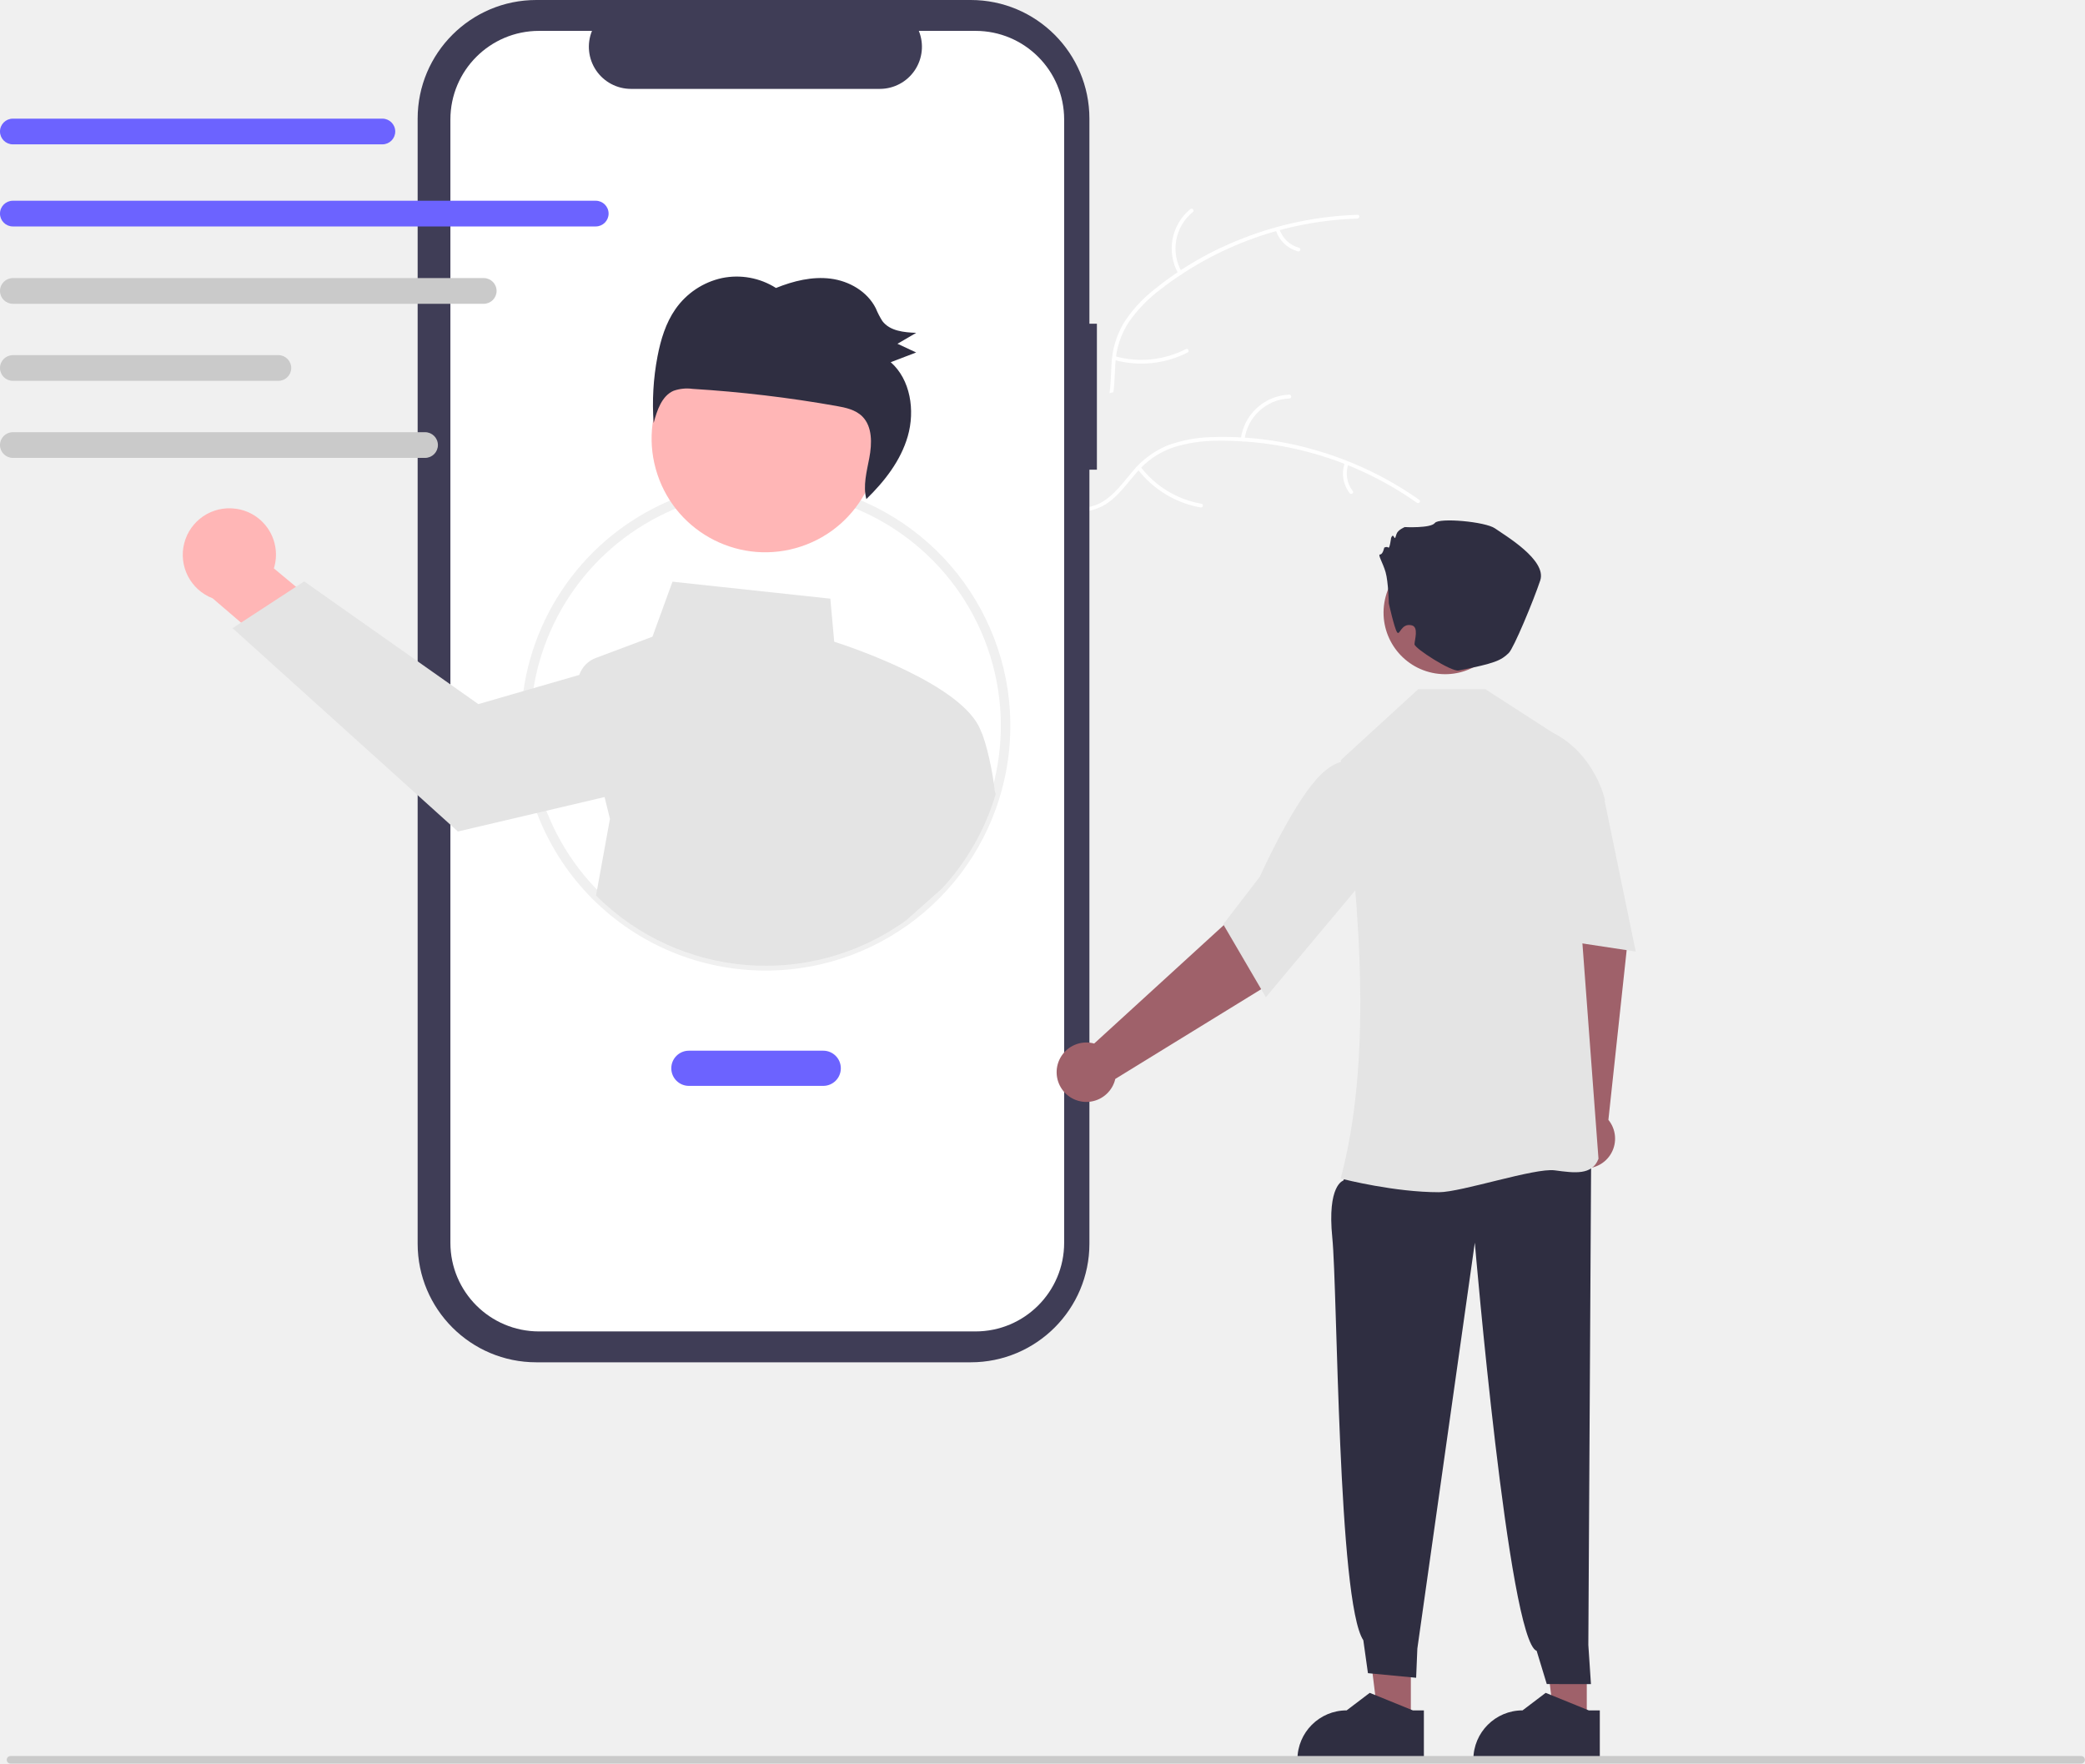
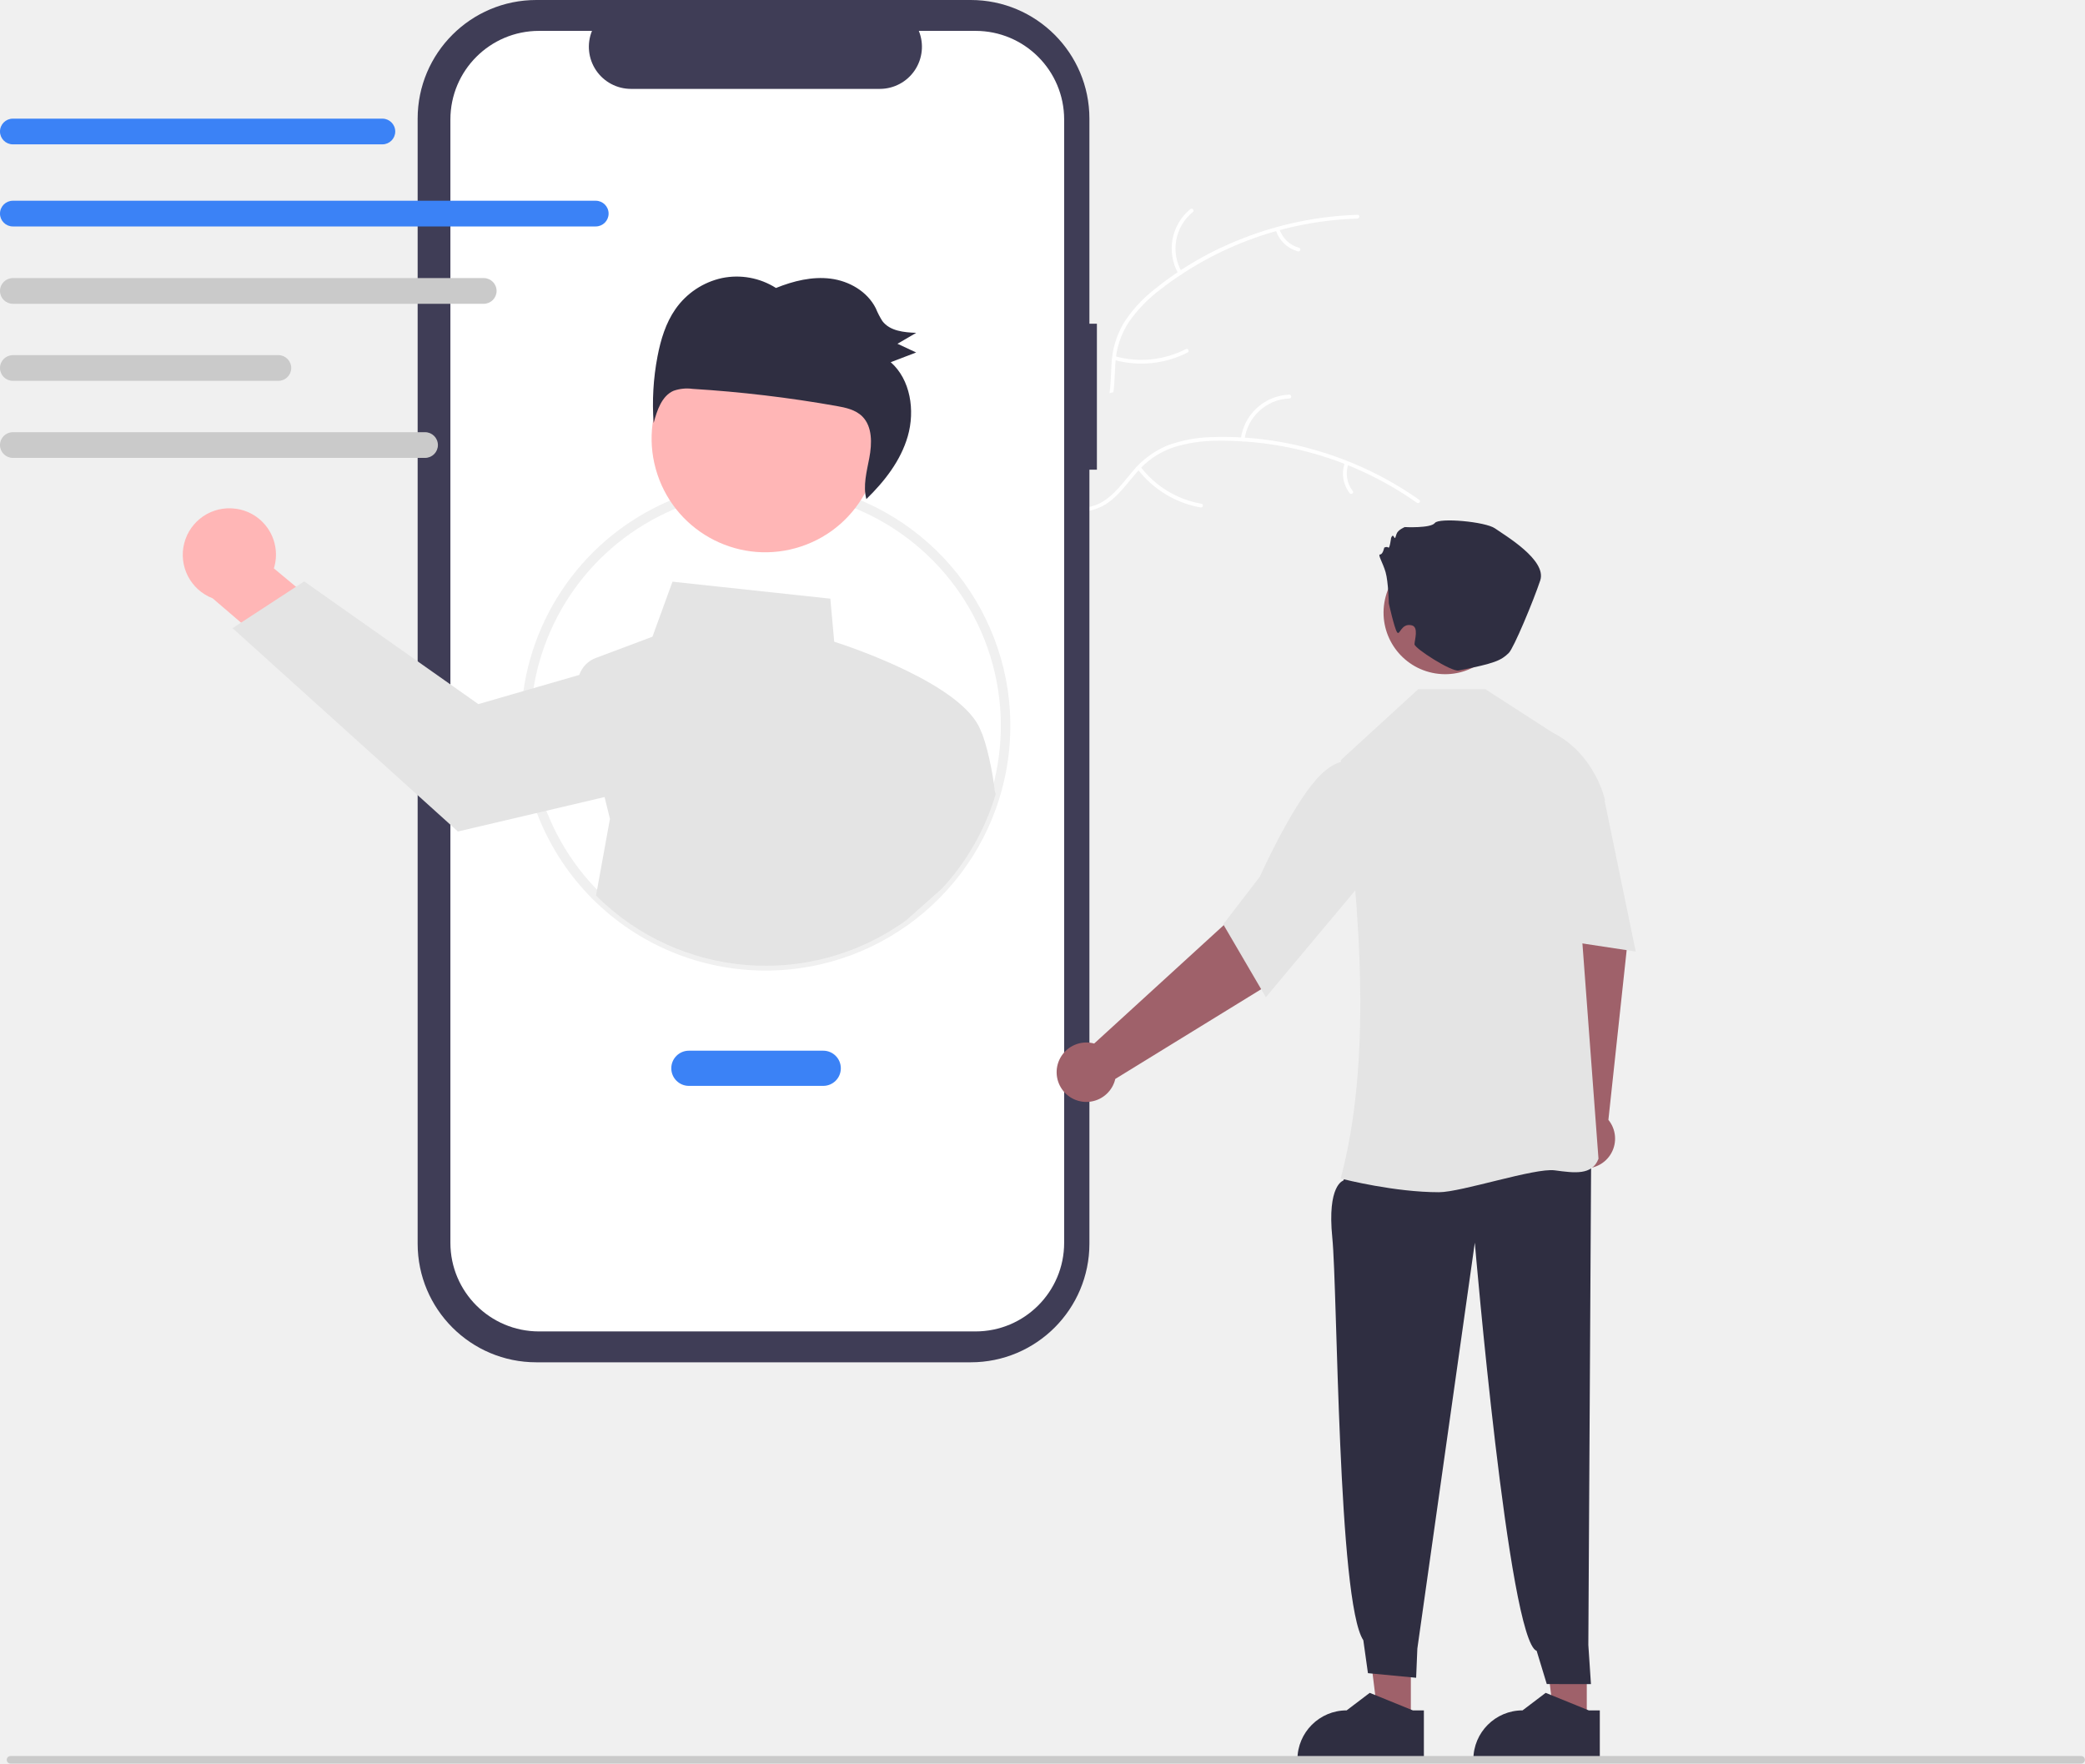
<svg xmlns="http://www.w3.org/2000/svg" data-name="Layer 1" width="651.813" height="551.31" viewBox="0 0 651.813 551.31">
  <path d="M622.711,251.781c21.623-15.974,52.067-22.097,75.887-9.635A123.863,123.863,0,0,0,636.96,300.735c-4.972,10.119-9.449,21.892-19.708,26.569-6.383,2.91-13.917,2.348-20.528-.002-6.61-2.35-12.49-6.342-18.288-10.292l-1.739-.209C587.016,291.976,601.087,267.755,622.711,251.781Z" transform="translate(-274.0937 -174.3448)" fill="#f0f0f0" />
  <path d="M698.406,242.676a105.87,105.87,0,0,0-61.321,21.969,45.591,45.591,0,0,0-9.99,10.21,26.149,26.149,0,0,0-4.311,13.069c-.315,4.343-.135,8.823-1.5,13.014a16.011,16.011,0,0,1-8.936,9.571c-5.125,2.317-10.778,2.653-16.316,2.791-6.15.152-12.54.213-18.133,3.109-.678.351-1.182-.721-.506-1.071,9.731-5.038,21.102-1.751,31.329-4.749,4.772-1.399,9.152-4.245,11.068-9.006,1.676-4.164,1.493-8.783,1.774-13.183a27.903,27.903,0,0,1,3.739-12.936,42.148,42.148,0,0,1,9.561-10.556,102.713,102.713,0,0,1,27.793-16.065,107.747,107.747,0,0,1,35.853-7.345c.76-.024.651,1.157-.104,1.18Z" transform="translate(-274.0937 -174.3448)" fill="#fff" />
  <path d="M642.503,259.937a15.884,15.884,0,0,1,3.732-20.227c.592-.48,1.366.418.773.899a14.708,14.708,0,0,0-3.433,18.822c.383.659-.691,1.161-1.071.506Z" transform="translate(-274.0937 -174.3448)" fill="#fff" />
  <path d="M622.654,285.702a30.615,30.615,0,0,0,22.199-2.237c.679-.348,1.184.723.506,1.071a31.844,31.844,0,0,1-23.105,2.281c-.735-.208-.331-1.322.4-1.115Z" transform="translate(-274.0937 -174.3448)" fill="#fff" />
  <path d="M674.046,245.936a8.991,8.991,0,0,0,6.183,5.878c.737.198.333,1.312-.4,1.115a10.075,10.075,0,0,1-6.855-6.488.612.612,0,0,1,.283-.789.595.595,0,0,1,.789.283Z" transform="translate(-274.0937 -174.3448)" fill="#fff" />
  <path d="M717.485,331.188c-.464-.111-.928-.222-1.399-.326a118.407,118.407,0,0,0-18.997-2.831c-.494-.041-.996-.075-1.49-.102a124.827,124.827,0,0,0-45.575,5.914,121.222,121.222,0,0,0-17.027,7.022c-7.581,3.825-15.497,8.575-23.658,9.64a20.796,20.796,0,0,1-2.566.203L576.577,318.938c-.032-.107-.072-.207-.105-.314l-1.264-1.213c.273-.163.56-.325.833-.488.158-.095.323-.183.481-.278.107-.061.215-.122.309-.183.036-.02.072-.041.1-.054.094-.061.187-.108.273-.163q2.401-1.371,4.829-2.714c.007-.007.007-.007.021-.007,12.353-6.787,25.382-12.603,38.878-16.256.406-.11.819-.227,1.239-.322a115.673,115.673,0,0,1,18.582-3.326,102.262,102.262,0,0,1,10.338-.43,85.037,85.037,0,0,1,26.214,4.444c16.846,5.677,31.689,16.679,39.587,32.349C717.095,330.385,717.29,330.78,717.485,331.188Z" transform="translate(-274.0937 -174.3448)" fill="#f0f0f0" />
  <path d="M717.014,331.499a105.87,105.87,0,0,0-62.188-19.378,45.591,45.591,0,0,0-14.124,2.137,26.148,26.148,0,0,0-11.311,7.839c-2.867,3.278-5.419,6.963-9.033,9.488a16.011,16.011,0,0,1-12.897,2.262c-5.487-1.236-10.203-4.37-14.708-7.596-5.002-3.581-10.141-7.38-16.35-8.435-.752-.128-.51-1.288.241-1.16,10.803,1.836,17.903,11.307,27.874,15.07,4.653,1.756,9.863,2.121,14.259-.527,3.845-2.316,6.48-6.114,9.354-9.458a27.903,27.903,0,0,1,10.774-8.077,42.148,42.148,0,0,1,13.989-2.672,102.712,102.712,0,0,1,31.864,3.906,107.747,107.747,0,0,1,33.049,15.721c.621.439-.177,1.316-.794.88Z" transform="translate(-274.0937 -174.3448)" fill="#fff" />
  <path d="M661.986,311.623a15.884,15.884,0,0,1,15.157-13.903c.762-.026.839,1.156.076,1.183a14.708,14.708,0,0,0-14.073,12.962c-.091.757-1.25.511-1.16-.241Z" transform="translate(-274.0937 -174.3448)" fill="#fff" />
  <path d="M630.625,320.244a30.615,30.615,0,0,0,19.071,11.579c.752.131.51,1.29-.241,1.16a31.844,31.844,0,0,1-19.821-12.09c-.462-.608.531-1.255.991-.65Z" transform="translate(-274.0937 -174.3448)" fill="#fff" />
  <path d="M695.6,319.436a8.991,8.991,0,0,0,1.398,8.416c.469.602-.525,1.248-.991.65a10.075,10.075,0,0,1-1.567-9.307.612.612,0,0,1,.701-.459.595.595,0,0,1,.459.701Z" transform="translate(-274.0937 -174.3448)" fill="#fff" />
  <path d="M617.005,275.545h-2.34V211.445a37.1,37.1,0,0,0-37.1-37.1H441.759a37.1,37.1,0,0,0-37.1,37.1V563.106a37.1,37.1,0,0,0,37.1,37.1H577.566a37.1,37.1,0,0,0,37.1-37.1V321.173h2.34Z" transform="translate(-274.0937 -174.3448)" fill="#3f3d56" />
  <path d="M579.063,183.997h-17.727a13.163,13.163,0,0,1-12.187,18.134H471.347a13.163,13.163,0,0,1-12.187-18.134H442.602a27.706,27.706,0,0,0-27.706,27.706V562.848a27.706,27.706,0,0,0,27.706,27.706H579.063a27.706,27.706,0,0,0,27.706-27.706h0v-351.146A27.706,27.706,0,0,0,579.063,183.997Z" transform="translate(-274.0937 -174.3448)" fill="#fff" />
  <path d="M513.454,477.753a76.429,76.429,0,0,1-76.5-76.5,76.39,76.39,0,0,1,41.758-68.166,76.657,76.657,0,0,1,59.407-4.264,76.51,76.51,0,0,1-24.665,148.93Zm0-150a72.689,72.689,0,0,0-33.378,8.006,73.502,73.502,0,1,0,76.428,125.06,72.847,72.847,0,0,0,10.957-9.722,73.474,73.474,0,0,0-54.007-123.344Z" transform="translate(-274.0937 -174.3448)" fill="#f0f0f0" />
  <path d="M347.69,333.361a14.476,14.476,0,0,1,12.023,18.659l25.417,21.172L376.032,391.776l-35.474-30.403a14.554,14.554,0,0,1,7.133-28.012Z" transform="translate(-274.0937 -174.3448)" fill="#ffb6b6" />
  <path d="M585.075,421.653c-.51-5.48-2.617-15.33-4.405-18.973-5.497-14.388-41.015-26.213-45.785-27.737l-1.21-13.45-49.35-5.31-6.26,17.2-17.7,6.64a8.693,8.693,0,0,0-5.18,5.31h0l-15.88,4.59-15.67,4.53-54.44-38.36-2.57,1.68-17.18,11.21-2.65,1.73,70.45,63.56,26.17-6.14,19.68-4.63,1.68,6.82-4.35,23.96a74.977,74.977,0,0,0,96.96,7.75l11.18-9.92a74.889,74.889,0,0,0,16.81-29.53Z" transform="translate(-274.0937 -174.3448)" fill="#e4e4e4" />
  <circle cx="513.338" cy="311.449" r="35.532" transform="matrix(0.94932, -0.31431, 0.31431, 0.94932, -345.9699, 2.78906)" fill="#ffb6b6" />
  <path d="M485.271,270.943a23.983,23.983,0,0,1,14.522-9.673,22.897,22.897,0,0,1,16.885,3.097c5.452-2.196,11.33-3.653,17.106-2.913s11.436,3.967,14.108,9.281a25.374,25.374,0,0,0,2.038,3.959c2.355,3.141,6.73,3.549,10.594,3.699q-2.93,1.709-5.862,3.418,2.921,1.361,5.842,2.722-3.976,1.518-7.951,3.035c6.168,5.422,7.661,15.072,5.325,23.163-2.211,7.66-7.281,14.108-12.942,19.628-1.105-4.119.111-8.585.92-12.85.854-4.506.991-9.775-2.164-12.956-2.128-2.146-5.25-2.794-8.194-3.315a397.688,397.688,0,0,0-44.886-5.33,12.7,12.7,0,0,0-5.983.611c-3.663,1.628-5.134,6.098-6.196,10.061a79.775,79.775,0,0,1,1.208-20.802C480.644,280.537,482.226,275.289,485.271,270.943Z" transform="translate(-274.0937 -174.3448)" fill="#2f2e41" />
-   <path d="M531.454,513.795h-42a5.5,5.5,0,0,1,0-11h42a5.5,5.5,0,0,1,0,11Z" transform="translate(-274.0937 -174.3448)" fill="#6c63ff" />
-   <path d="M393.636,219.47H278.111a4.018,4.018,0,0,1,0-8.036H393.636a4.018,4.018,0,0,1,0,8.036Z" transform="translate(-274.0937 -174.3448)" fill="#6c63ff" />
-   <path d="M460.336,245.133H278.111a4.018,4.018,0,0,1,0-8.036H460.336a4.018,4.018,0,1,1,0,8.036Z" transform="translate(-274.0937 -174.3448)" fill="#6c63ff" />
+   <path d="M531.454,513.795h-42a5.5,5.5,0,0,1,0-11h42a5.5,5.5,0,0,1,0,11Z" transform="translate(-274.0937 -174.3448)" fill="#3b82f6" />
+   <path d="M393.636,219.47H278.111a4.018,4.018,0,0,1,0-8.036H393.636a4.018,4.018,0,0,1,0,8.036Z" transform="translate(-274.0937 -174.3448)" fill="#3b82f6" />
+   <path d="M460.336,245.133H278.111a4.018,4.018,0,0,1,0-8.036H460.336a4.018,4.018,0,1,1,0,8.036Z" transform="translate(-274.0937 -174.3448)" fill="#3b82f6" />
  <path d="M425.318,269.31h-147.207a4.018,4.018,0,1,1,0-8.036h147.207a4.018,4.018,0,1,1,0,8.036Z" transform="translate(-274.0937 -174.3448)" fill="#cacaca" />
  <path d="M361.12,293.399h-83.009a4.018,4.018,0,1,1,0-8.036h83.009a4.018,4.018,0,1,1,0,8.036Z" transform="translate(-274.0937 -174.3448)" fill="#cacaca" />
  <path d="M406.976,317.485h-128.865a4.018,4.018,0,0,1,0-8.036h128.865a4.018,4.018,0,0,1,0,8.036Z" transform="translate(-274.0937 -174.3448)" fill="#cacaca" />
  <polygon points="496.06 536.227 485.706 536.226 480.78 496.288 496.062 496.289 496.06 536.227" fill="#9f616a" />
  <path d="M774.227,724.901l-39.531-.001v-.5a15.387,15.387,0,0,1,15.386-15.386h.001l7.221-5.478,13.472,5.479,3.451 0Z" transform="translate(-274.0937 -174.3448)" fill="#2f2e41" />
  <path d="M764.121,522.871,759.554,467.192l-3.587-20.899,20.086-4.436,6.665,28.611-5.807,53.947a9.29,9.29,0,1,1-12.79-1.545Z" transform="translate(-274.0937 -174.3448)" fill="#9f616a" />
  <polygon points="441.06 536.227 430.706 536.226 425.78 496.288 441.062 496.289 441.06 536.227" fill="#9f616a" />
  <path d="M698.583,535.494l-4.59,7.94s-5.044,1.378-3.395,17.819,1.719,113.85,9.698,125.836l1.444,10.293,15.067,1.44.38-9.133,17.965-126.884s10.581,124.56,19.334,127.608l3.161,10.378,13.808.006-.815-12.229.89-154.359Z" transform="translate(-274.0937 -174.3448)" fill="#2f2e41" />
  <path d="M693.537,542.829l-.317-.082c9.474-35.436,6.741-81.323.052-130.597l0-.204,24.183-22.151h21l20.818,13.435c13.459,6.729,16.517,20.979,16.546,21.123l.021.101-8.246,28.784,6.212,83.243.007.097-.035.09c-2.011,5.098-7.398,4.372-13.636,3.531-6.227-.84-29.176,6.838-36.213,6.838C710.177,547.037,694.519,543.081,693.537,542.829Z" transform="translate(-274.0937 -174.3448)" fill="#e4e4e4" />
  <path d="M754.913,414.449l9.021-3.925,11.886,14.573,9.634,46.698-33-5Z" transform="translate(-274.0937 -174.3448)" fill="#e4e4e4" />
  <path d="M616.154,500.56l41.241-37.686,14.333-15.627L687.528,460.419,668.978,483.2,622.758,511.621a9.29,9.29,0,1,1-6.605-11.061Z" transform="translate(-274.0937 -174.3448)" fill="#9f616a" />
  <path d="M656.497,463.285l11.422-14.833c.095-.213,9.571-21.39,17.786-30.591,8.426-9.439,15.06-4.612,15.126-4.56l.165.124.458,34.857-31.628,37.792Z" transform="translate(-274.0937 -174.3448)" fill="#e4e4e4" />
  <circle cx="725.872" cy="365.847" r="19.251" transform="translate(-25.61731 849.3991) rotate(-80.78252)" fill="#9f616a" />
  <path d="M708.272,362.99s-.154-6.768-1.01-9.762-2.567-5.561-1.711-5.561,1.283-2.139,1.283-2.139.856-.428,1.283,0,.856-2.995.856-2.995.428-1.283.856-.428.428.428.856-.856,2.567-2.139,2.567-2.139,8.128.428,9.411-1.283,15.828-.428,18.823,1.711,16.256,9.839,14.117,16.256-8.296,21.192-9.839,22.673c-2.44,2.342-4.129,3.187-15.674,5.484-2.259.45-13.792-6.926-13.792-8.209s1.39-5.353-.845-5.912c-3.378-.845-3.758,3.426-4.614,2.143S708.272,362.99,708.272,362.99Z" transform="translate(-274.0937 -174.3448)" fill="#2f2e41" />
  <path d="M719.227,724.901l-39.531-.001v-.5a15.387,15.387,0,0,1,15.386-15.386h.001l7.221-5.478,13.472,5.479,3.451 0Z" transform="translate(-274.0937 -174.3448)" fill="#2f2e41" />
  <path d="M924.716,725.655h-647.294a1.191,1.191,0,1,1,0-2.381h647.294a1.191,1.191,0,0,1,0,2.381Z" transform="translate(-274.0937 -174.3448)" fill="#cacaca" />
</svg>
